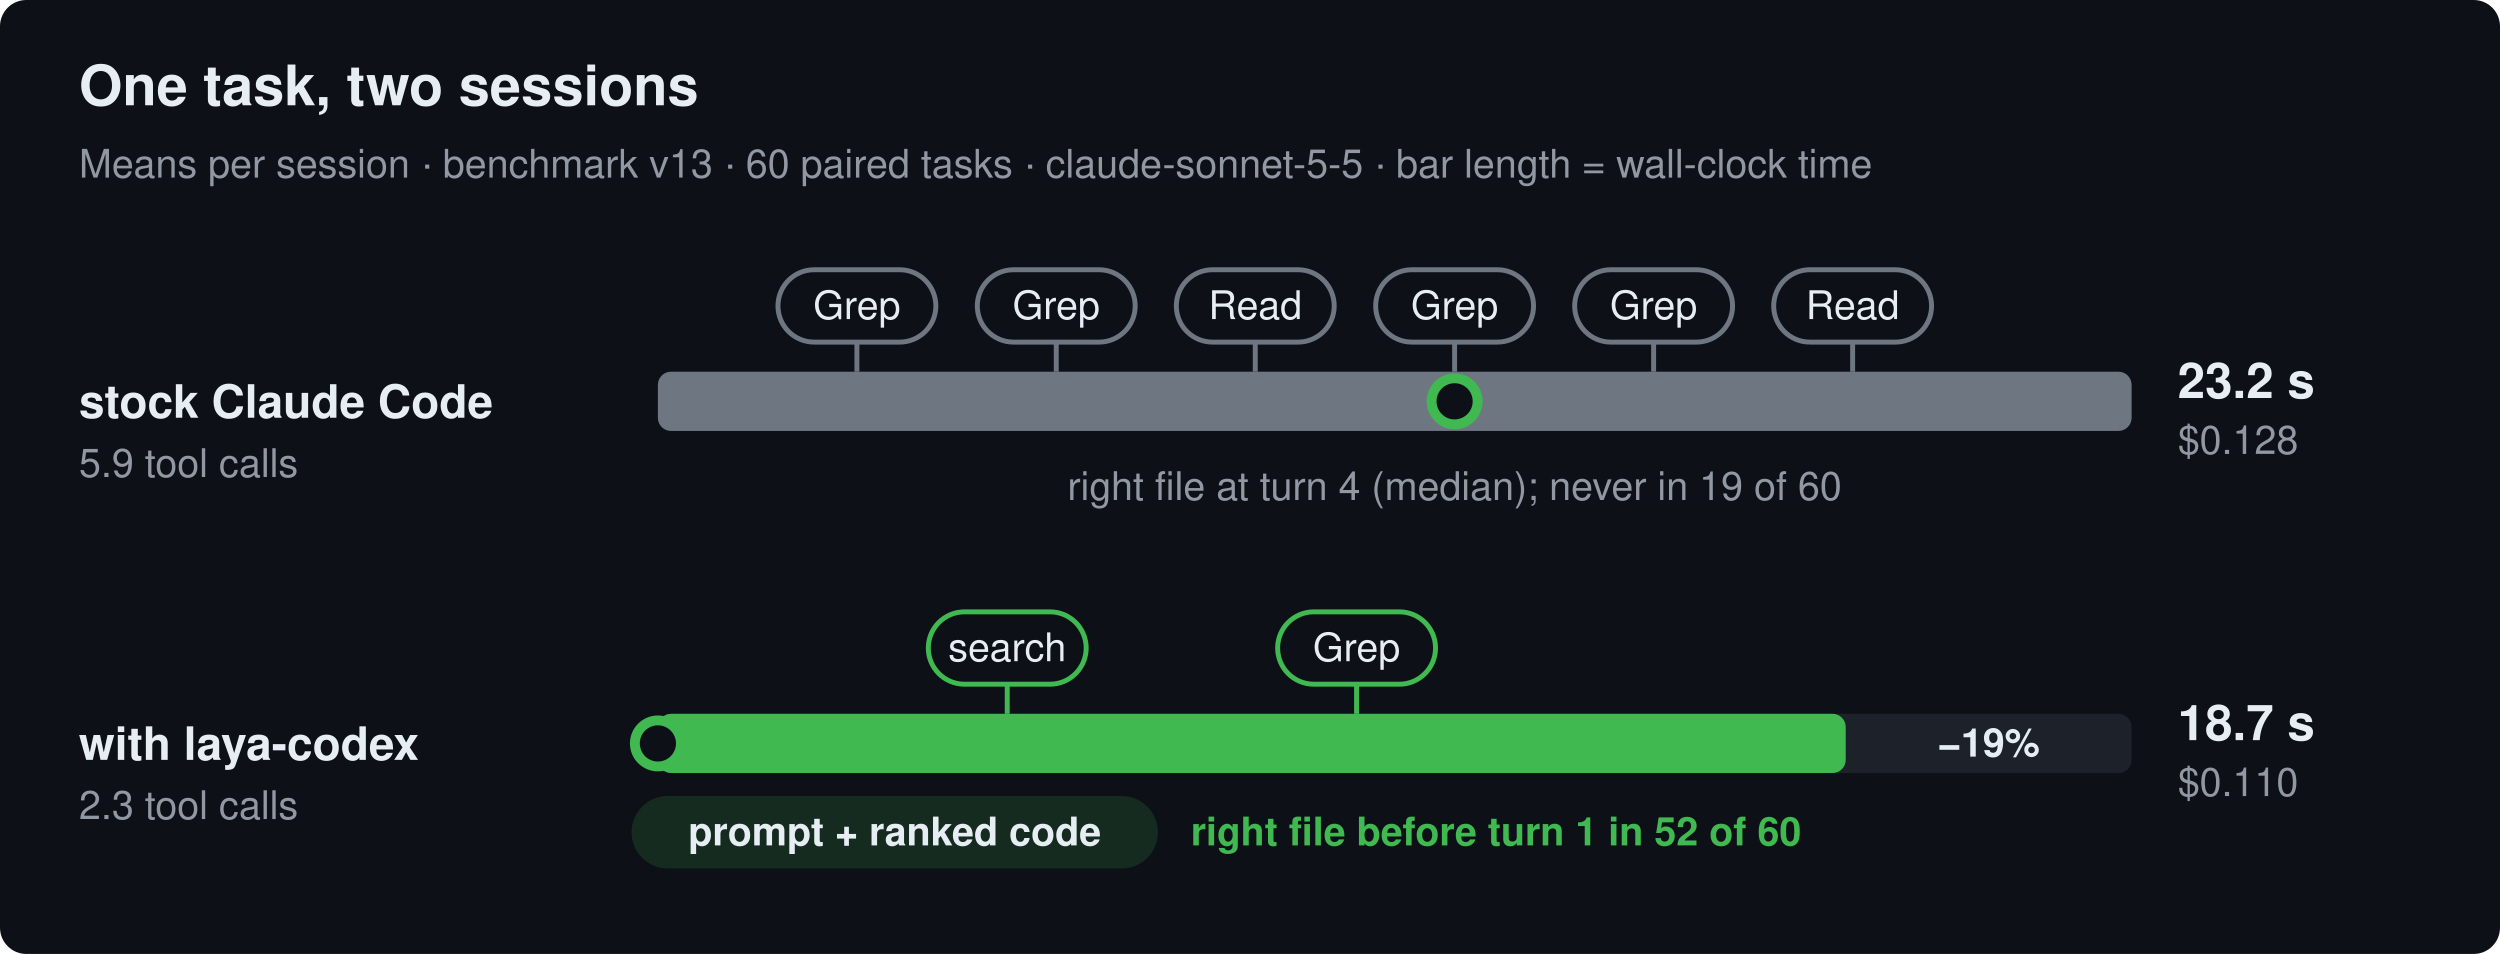
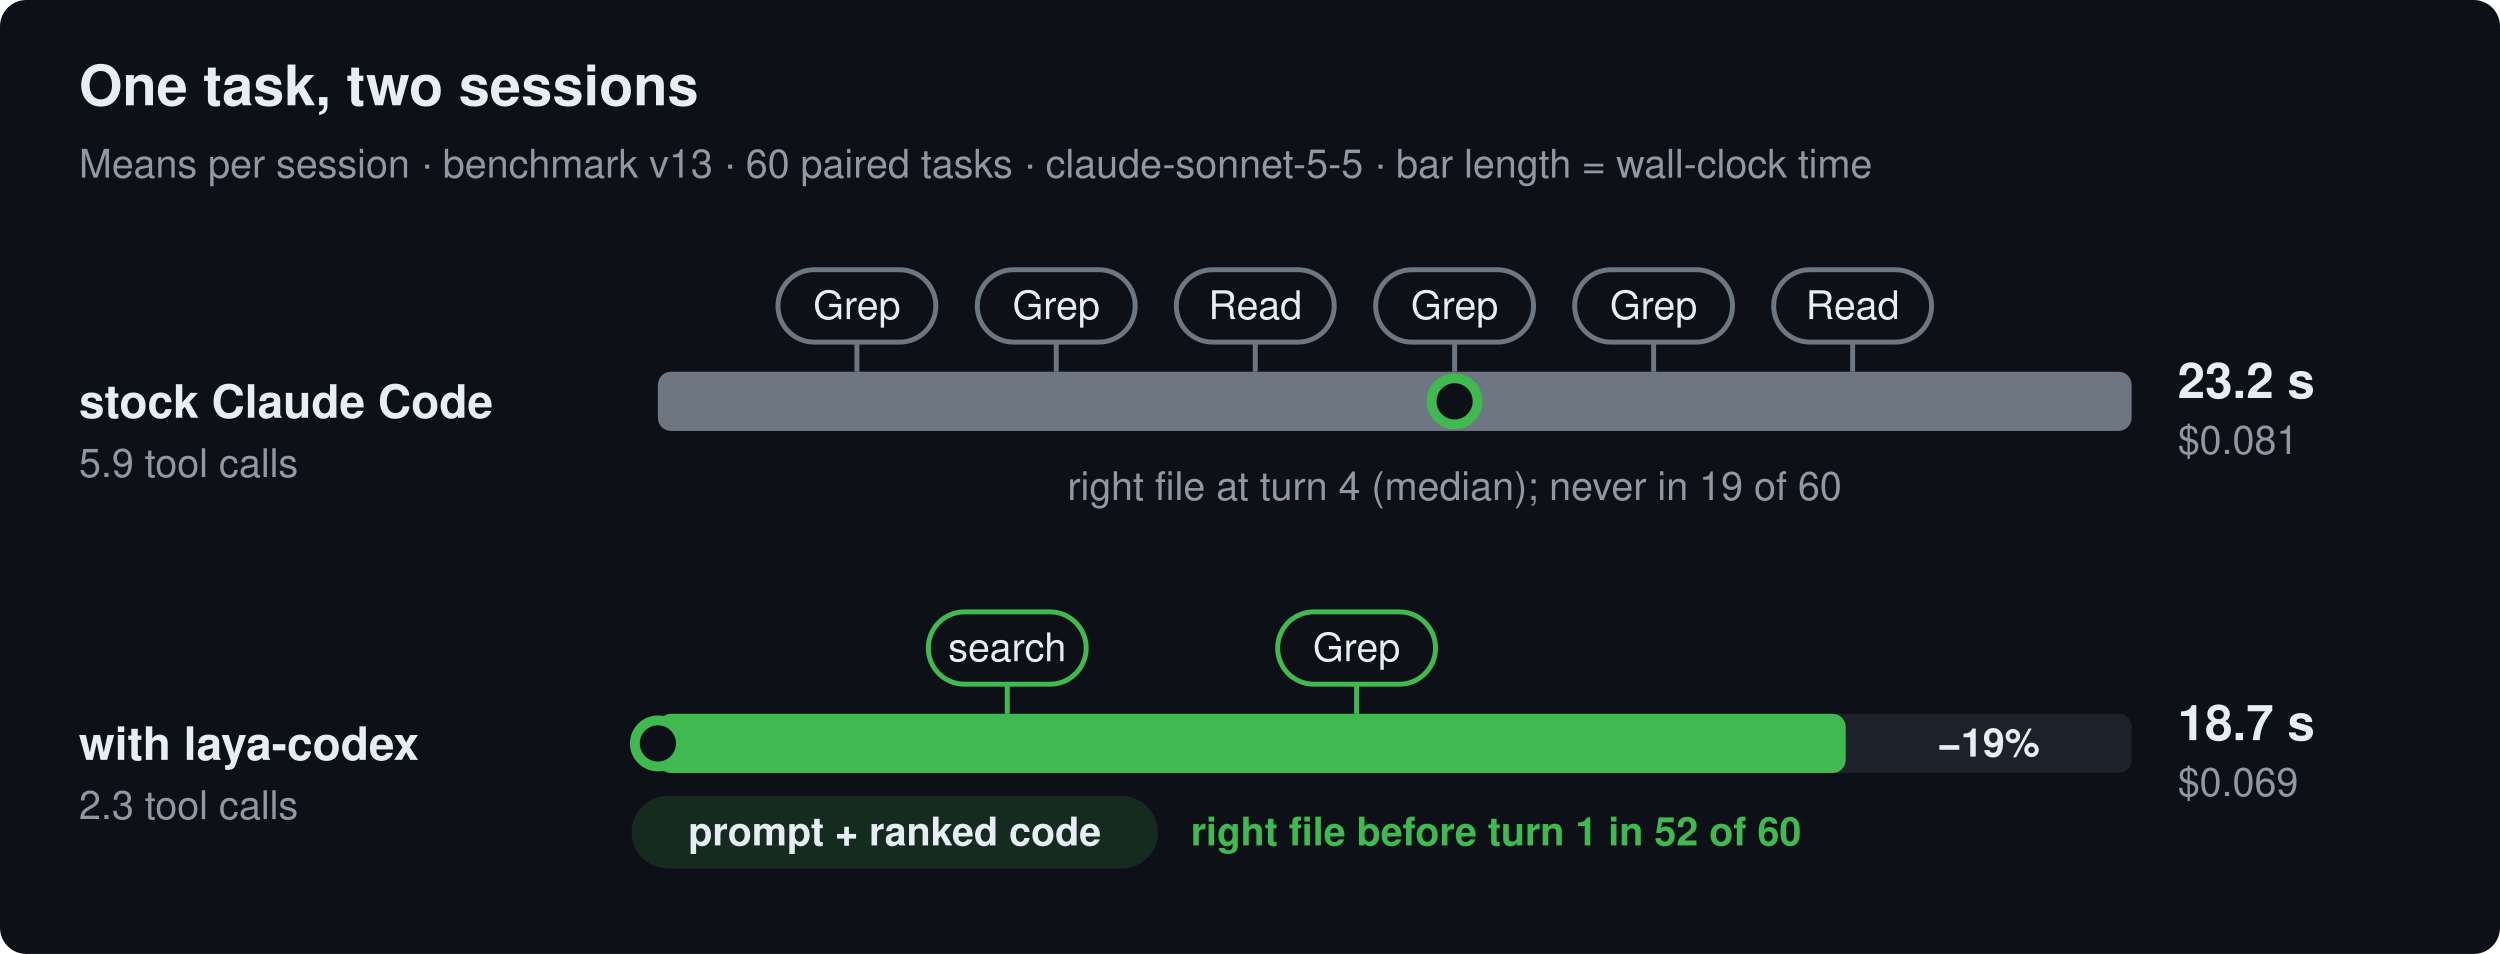
- <svg xmlns="http://www.w3.org/2000/svg" width="760" height="290" viewBox="0 0 760 290" role="img" aria-label="One task, two sessions: stock Claude Code 23.2 s, $0.128, 5.9 tool calls, right file at turn 4; with laya-codex 18.7 s, $0.110, 2.3 tool calls, right file before turn 1 in 52 of 60 tasks">
+ <svg xmlns="http://www.w3.org/2000/svg" width="760" height="290" viewBox="0 0 760 290" role="img" aria-label="One task, two sessions: stock Claude Code 23.2 s, $0.081, 5.9 tool calls, right file at turn 4; with laya-codex 18.7 s, $0.069, 2.3 tool calls, right file before turn 1 in 52 of 60 tasks">
  <style>@keyframes gstock{0%,5.00%{transform:scaleX(0);opacity:1}71.67%,94%{transform:scaleX(1);opacity:1}98%,100%{transform:scaleX(1);opacity:0}}.gstock{transform-box:fill-box;transform-origin:left center;animation:gstock 12.0s linear infinite}@keyframes cstock0{0%,14.01%{opacity:0}16.01%,94%{opacity:1}98%,100%{opacity:0}}.cstock0{animation:cstock0 12.0s linear infinite}@keyframes cstock1{0%,23.02%{opacity:0}25.02%,94%{opacity:1}98%,100%{opacity:0}}.cstock1{animation:cstock1 12.0s linear infinite}@keyframes cstock2{0%,32.03%{opacity:0}34.03%,94%{opacity:1}98%,100%{opacity:0}}.cstock2{animation:cstock2 12.0s linear infinite}@keyframes cstock3{0%,41.04%{opacity:0}43.04%,94%{opacity:1}98%,100%{opacity:0}}.cstock3{animation:cstock3 12.0s linear infinite}@keyframes cstock4{0%,50.05%{opacity:0}52.05%,94%{opacity:1}98%,100%{opacity:0}}.cstock4{animation:cstock4 12.0s linear infinite}@keyframes cstock5{0%,59.05%{opacity:0}61.05%,94%{opacity:1}98%,100%{opacity:0}}.cstock5{animation:cstock5 12.0s linear infinite}@keyframes estock{0%,71.67%{opacity:0}73.67%,94%{opacity:1}98%,100%{opacity:0}}.estock{animation:estock 12.0s linear infinite}@keyframes glaya{0%,5.00%{transform:scaleX(0);opacity:1}58.74%,94%{transform:scaleX(1);opacity:1}98%,100%{transform:scaleX(1);opacity:0}}.glaya{transform-box:fill-box;transform-origin:left center;animation:glaya 12.0s linear infinite}@keyframes playa{0%,2.50%{opacity:0}4.50%,94%{opacity:1}98%,100%{opacity:0}}.playa{animation:playa 12.0s linear infinite}@keyframes claya0{0%,20.80%{opacity:0}22.80%,94%{opacity:1}98%,100%{opacity:0}}.claya0{animation:claya0 12.0s linear infinite}@keyframes claya1{0%,36.61%{opacity:0}38.61%,94%{opacity:1}98%,100%{opacity:0}}.claya1{animation:claya1 12.0s linear infinite}@keyframes elaya{0%,58.74%{opacity:0}60.74%,94%{opacity:1}98%,100%{opacity:0}}.elaya{animation:elaya 12.0s linear infinite}@media (prefers-reduced-motion: reduce){*{animation:none !important}}</style>
  <rect width="760" height="290" rx="8" fill="#0d1117" />
  <text x="24.0" y="32.0" font-family="-apple-system,BlinkMacSystemFont,'Segoe UI',Helvetica,Arial,sans-serif" font-size="17" fill="#e6edf3" text-anchor="start" font-weight="600">One task, two sessions</text>
  <text x="24.0" y="54.0" font-family="-apple-system,BlinkMacSystemFont,'Segoe UI',Helvetica,Arial,sans-serif" font-size="12" fill="#9198a1" text-anchor="start" font-weight="normal">Means per session · benchmark v13 · 60 paired tasks · claude-sonnet-5-5 · bar length = wall-clock time</text>
  <text x="24.0" y="127.0" font-family="-apple-system,BlinkMacSystemFont,'Segoe UI',Helvetica,Arial,sans-serif" font-size="14" fill="#e6edf3" text-anchor="start" font-weight="600">stock Claude Code</text>
  <text x="24.0" y="145.0" font-family="-apple-system,BlinkMacSystemFont,'Segoe UI',Helvetica,Arial,sans-serif" font-size="12" fill="#9198a1" text-anchor="start" font-weight="normal">5.9 tool calls</text>
  <rect x="200.0" y="113.0" width="448.0" height="18.0" rx="4" fill="#3d444d" fill-opacity="0.35" />
  <rect class="gstock" x="200.0" y="113.0" width="448.0" height="18.0" rx="4" fill="#6e7681" />
  <g class="cstock0">
    <rect x="236.5" y="82.0" width="48.0" height="22.0" rx="11" fill="#0d1117" stroke="#6e7681" stroke-width="1.5" />
    <text x="260.5" y="97.0" font-family="-apple-system,BlinkMacSystemFont,'Segoe UI',Helvetica,Arial,sans-serif" font-size="12" fill="#e6edf3" text-anchor="middle" font-weight="normal">Grep</text>
    <line x1="260.5" y1="104.0" x2="260.5" y2="113.0" stroke="#6e7681" stroke-width="1.5" />
  </g>
  <g class="cstock1">
    <rect x="297.1" y="82.0" width="48.0" height="22.0" rx="11" fill="#0d1117" stroke="#6e7681" stroke-width="1.5" />
    <text x="321.1" y="97.0" font-family="-apple-system,BlinkMacSystemFont,'Segoe UI',Helvetica,Arial,sans-serif" font-size="12" fill="#e6edf3" text-anchor="middle" font-weight="normal">Grep</text>
    <line x1="321.1" y1="104.0" x2="321.1" y2="113.0" stroke="#6e7681" stroke-width="1.5" />
  </g>
  <g class="cstock2">
    <rect x="357.6" y="82.0" width="48.0" height="22.0" rx="11" fill="#0d1117" stroke="#6e7681" stroke-width="1.5" />
    <text x="381.6" y="97.0" font-family="-apple-system,BlinkMacSystemFont,'Segoe UI',Helvetica,Arial,sans-serif" font-size="12" fill="#e6edf3" text-anchor="middle" font-weight="normal">Read</text>
    <line x1="381.6" y1="104.0" x2="381.6" y2="113.0" stroke="#6e7681" stroke-width="1.5" />
  </g>
  <g class="cstock3">
    <rect x="418.2" y="82.0" width="48.0" height="22.0" rx="11" fill="#0d1117" stroke="#6e7681" stroke-width="1.5" />
    <text x="442.2" y="97.0" font-family="-apple-system,BlinkMacSystemFont,'Segoe UI',Helvetica,Arial,sans-serif" font-size="12" fill="#e6edf3" text-anchor="middle" font-weight="normal">Grep</text>
    <line x1="442.2" y1="104.0" x2="442.2" y2="113.0" stroke="#6e7681" stroke-width="1.5" />
    <circle cx="442.2" cy="122.0" r="7" fill="#0d1117" stroke="#3fb950" stroke-width="3" />
    <text x="442.2" y="152.0" font-family="-apple-system,BlinkMacSystemFont,'Segoe UI',Helvetica,Arial,sans-serif" font-size="12" fill="#9198a1" text-anchor="middle" font-weight="normal">right file at turn 4 (median); never in 19 of 60</text>
  </g>
  <g class="cstock4">
    <rect x="478.7" y="82.0" width="48.0" height="22.0" rx="11" fill="#0d1117" stroke="#6e7681" stroke-width="1.5" />
    <text x="502.7" y="97.0" font-family="-apple-system,BlinkMacSystemFont,'Segoe UI',Helvetica,Arial,sans-serif" font-size="12" fill="#e6edf3" text-anchor="middle" font-weight="normal">Grep</text>
    <line x1="502.7" y1="104.0" x2="502.7" y2="113.0" stroke="#6e7681" stroke-width="1.5" />
  </g>
  <g class="cstock5">
    <rect x="539.2" y="82.0" width="48.0" height="22.0" rx="11" fill="#0d1117" stroke="#6e7681" stroke-width="1.5" />
    <text x="563.2" y="97.0" font-family="-apple-system,BlinkMacSystemFont,'Segoe UI',Helvetica,Arial,sans-serif" font-size="12" fill="#e6edf3" text-anchor="middle" font-weight="normal">Read</text>
    <line x1="563.2" y1="104.0" x2="563.2" y2="113.0" stroke="#6e7681" stroke-width="1.5" />
  </g>
  <g class="estock">
    <text x="662.0" y="121.0" font-family="-apple-system,BlinkMacSystemFont,'Segoe UI',Helvetica,Arial,sans-serif" font-size="15" fill="#e6edf3" text-anchor="start" font-weight="600">23.2 s</text>
-     <text x="662.0" y="138.0" font-family="-apple-system,BlinkMacSystemFont,'Segoe UI',Helvetica,Arial,sans-serif" font-size="12" fill="#9198a1" text-anchor="start" font-weight="normal">$0.128</text>
+     <text x="662.0" y="138.0" font-family="-apple-system,BlinkMacSystemFont,'Segoe UI',Helvetica,Arial,sans-serif" font-size="12" fill="#9198a1" text-anchor="start" font-weight="normal">$0.081</text>
  </g>
  <text x="24.0" y="231.0" font-family="-apple-system,BlinkMacSystemFont,'Segoe UI',Helvetica,Arial,sans-serif" font-size="14" fill="#e6edf3" text-anchor="start" font-weight="600">with laya-codex</text>
  <text x="24.0" y="249.0" font-family="-apple-system,BlinkMacSystemFont,'Segoe UI',Helvetica,Arial,sans-serif" font-size="12" fill="#9198a1" text-anchor="start" font-weight="normal">2.3 tool calls</text>
  <rect x="200.0" y="217.0" width="448.0" height="18.0" rx="4" fill="#3d444d" fill-opacity="0.35" />
  <rect class="glaya" x="200.0" y="217.0" width="361.1" height="18.0" rx="4" fill="#3fb950" />
  <g class="playa">
    <circle cx="200.0" cy="226.0" r="7" fill="#0d1117" stroke="#3fb950" stroke-width="3" />
    <rect x="192.0" y="242.0" width="160.0" height="22.0" rx="11" fill="#3fb950" fill-opacity="0.16" />
    <text x="272.0" y="257.0" font-family="-apple-system,BlinkMacSystemFont,'Segoe UI',Helvetica,Arial,sans-serif" font-size="12" fill="#e6edf3" text-anchor="middle" font-weight="600">prompt + ranked code</text>
    <text x="362.0" y="257.0" font-family="-apple-system,BlinkMacSystemFont,'Segoe UI',Helvetica,Arial,sans-serif" font-size="12" fill="#3fb950" text-anchor="start" font-weight="600">right file before turn 1 in 52 of 60</text>
  </g>
  <g class="claya0">
    <rect x="282.2" y="186.0" width="48.0" height="22.0" rx="11" fill="#0d1117" stroke="#3fb950" stroke-width="1.5" />
    <text x="306.2" y="201.0" font-family="-apple-system,BlinkMacSystemFont,'Segoe UI',Helvetica,Arial,sans-serif" font-size="12" fill="#e6edf3" text-anchor="middle" font-weight="normal">search</text>
    <line x1="306.2" y1="208.0" x2="306.2" y2="217.0" stroke="#3fb950" stroke-width="1.5" />
  </g>
  <g class="claya1">
    <rect x="388.4" y="186.0" width="48.0" height="22.0" rx="11" fill="#0d1117" stroke="#3fb950" stroke-width="1.5" />
    <text x="412.4" y="201.0" font-family="-apple-system,BlinkMacSystemFont,'Segoe UI',Helvetica,Arial,sans-serif" font-size="12" fill="#e6edf3" text-anchor="middle" font-weight="normal">Grep</text>
    <line x1="412.4" y1="208.0" x2="412.4" y2="217.0" stroke="#3fb950" stroke-width="1.5" />
  </g>
  <g class="elaya">
    <text x="662.0" y="225.0" font-family="-apple-system,BlinkMacSystemFont,'Segoe UI',Helvetica,Arial,sans-serif" font-size="15" fill="#e6edf3" text-anchor="start" font-weight="600">18.7 s</text>
-     <text x="662.0" y="242.0" font-family="-apple-system,BlinkMacSystemFont,'Segoe UI',Helvetica,Arial,sans-serif" font-size="12" fill="#9198a1" text-anchor="start" font-weight="normal">$0.110</text>
+     <text x="662.0" y="242.0" font-family="-apple-system,BlinkMacSystemFont,'Segoe UI',Helvetica,Arial,sans-serif" font-size="12" fill="#9198a1" text-anchor="start" font-weight="normal">$0.069</text>
    <text x="604.6" y="230.0" font-family="-apple-system,BlinkMacSystemFont,'Segoe UI',Helvetica,Arial,sans-serif" font-size="12" fill="#e6edf3" text-anchor="middle" font-weight="600">−19%</text>
  </g>
</svg>
